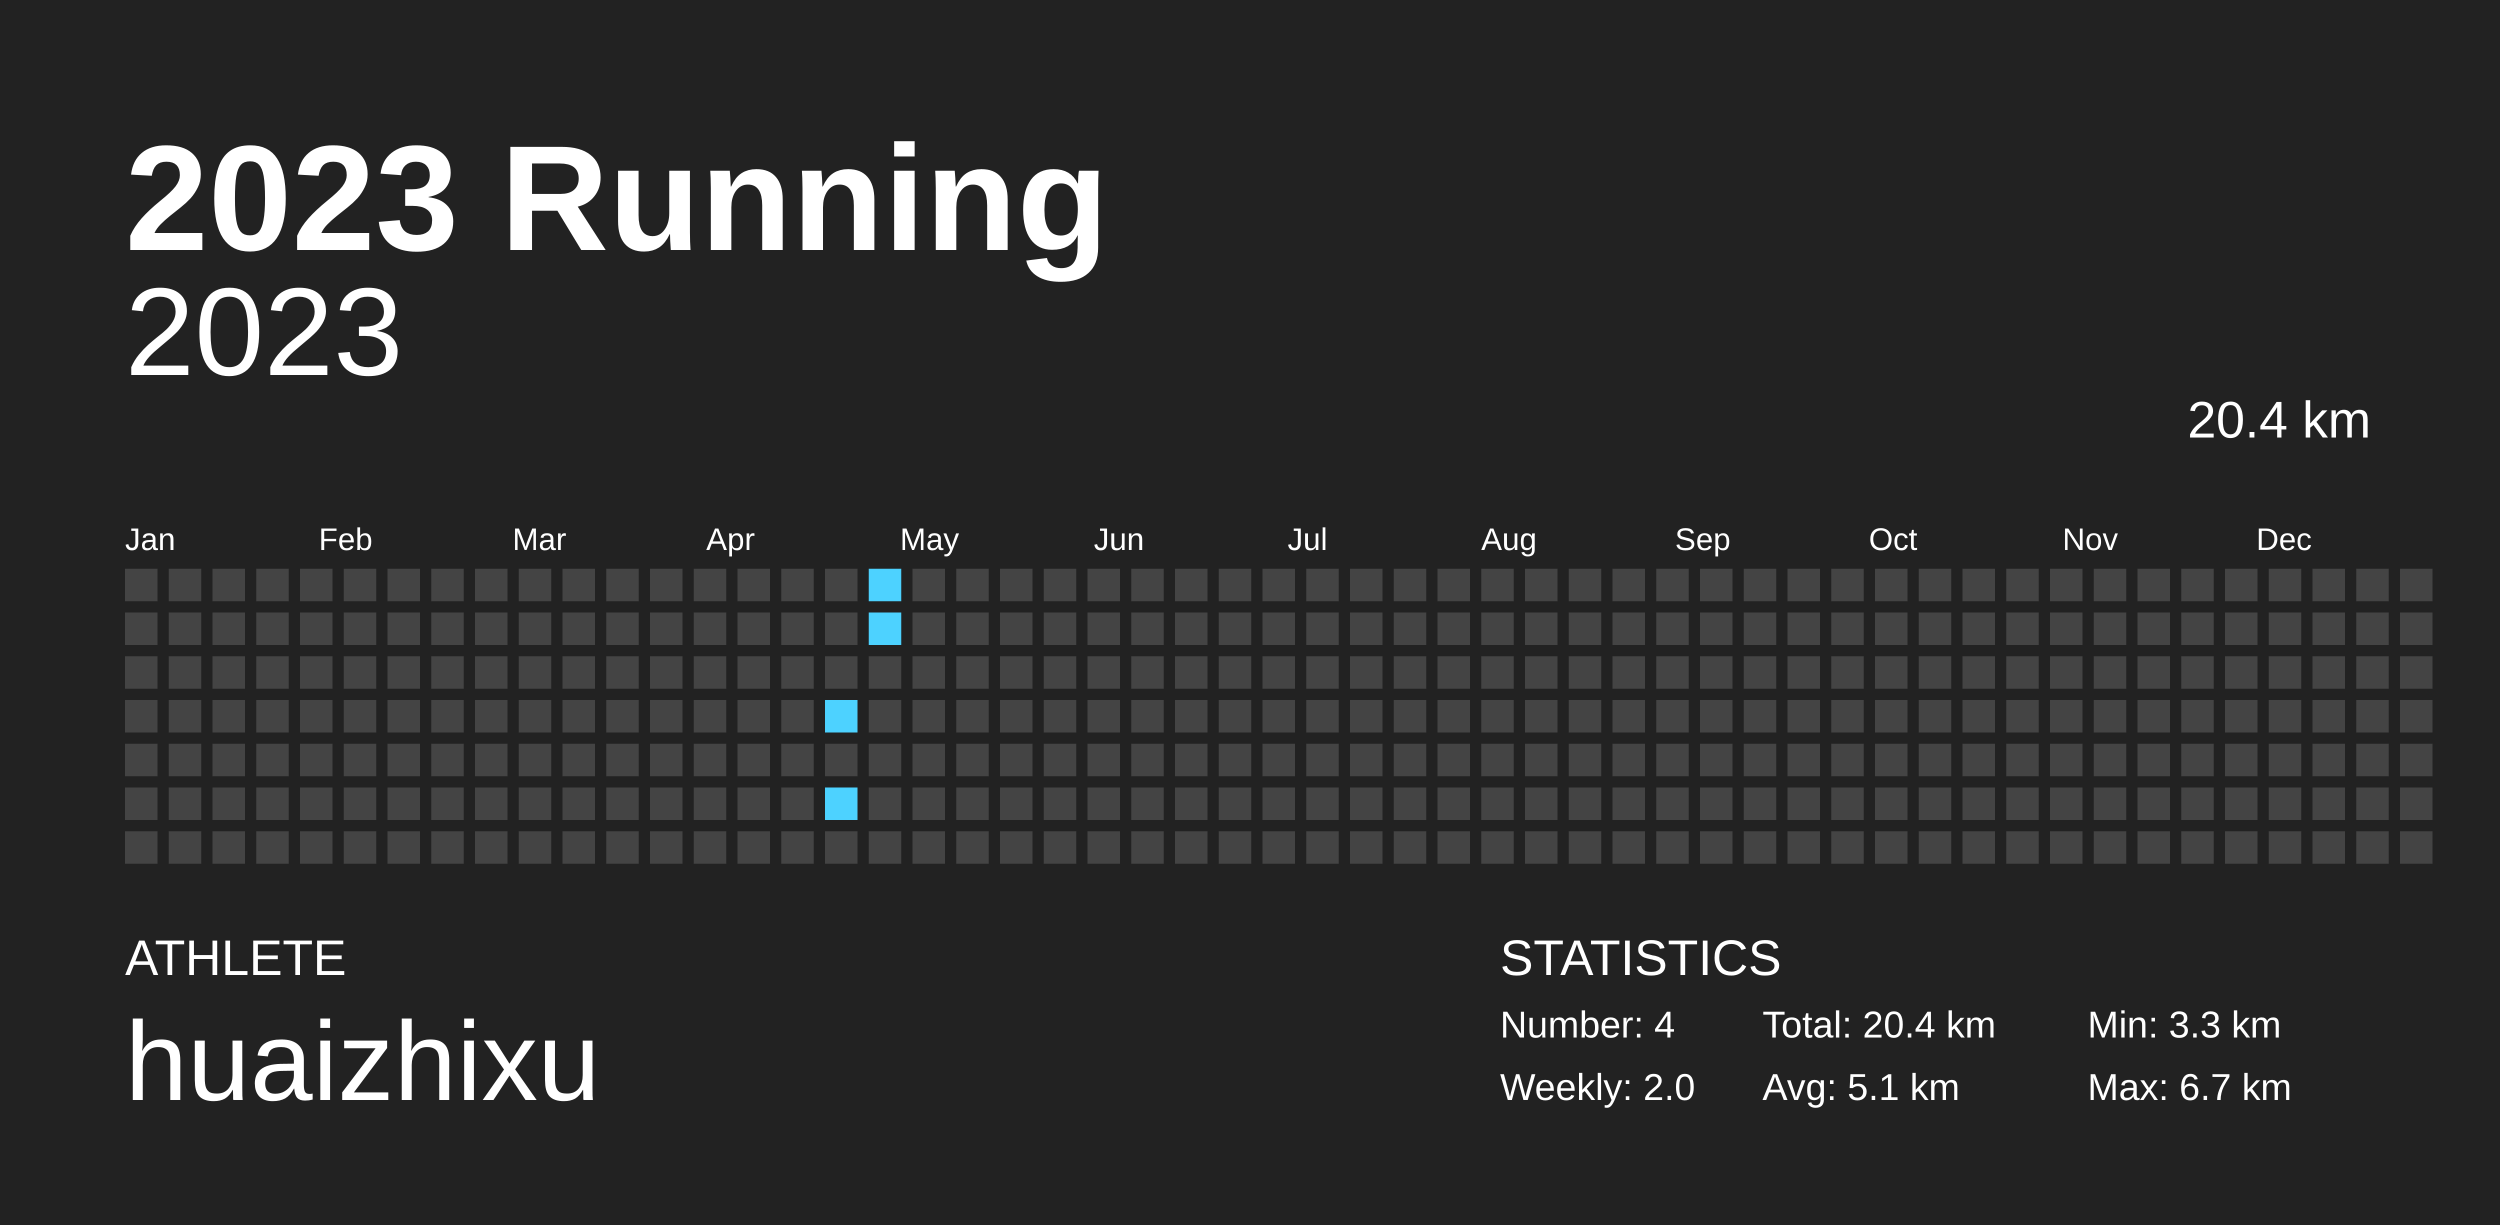
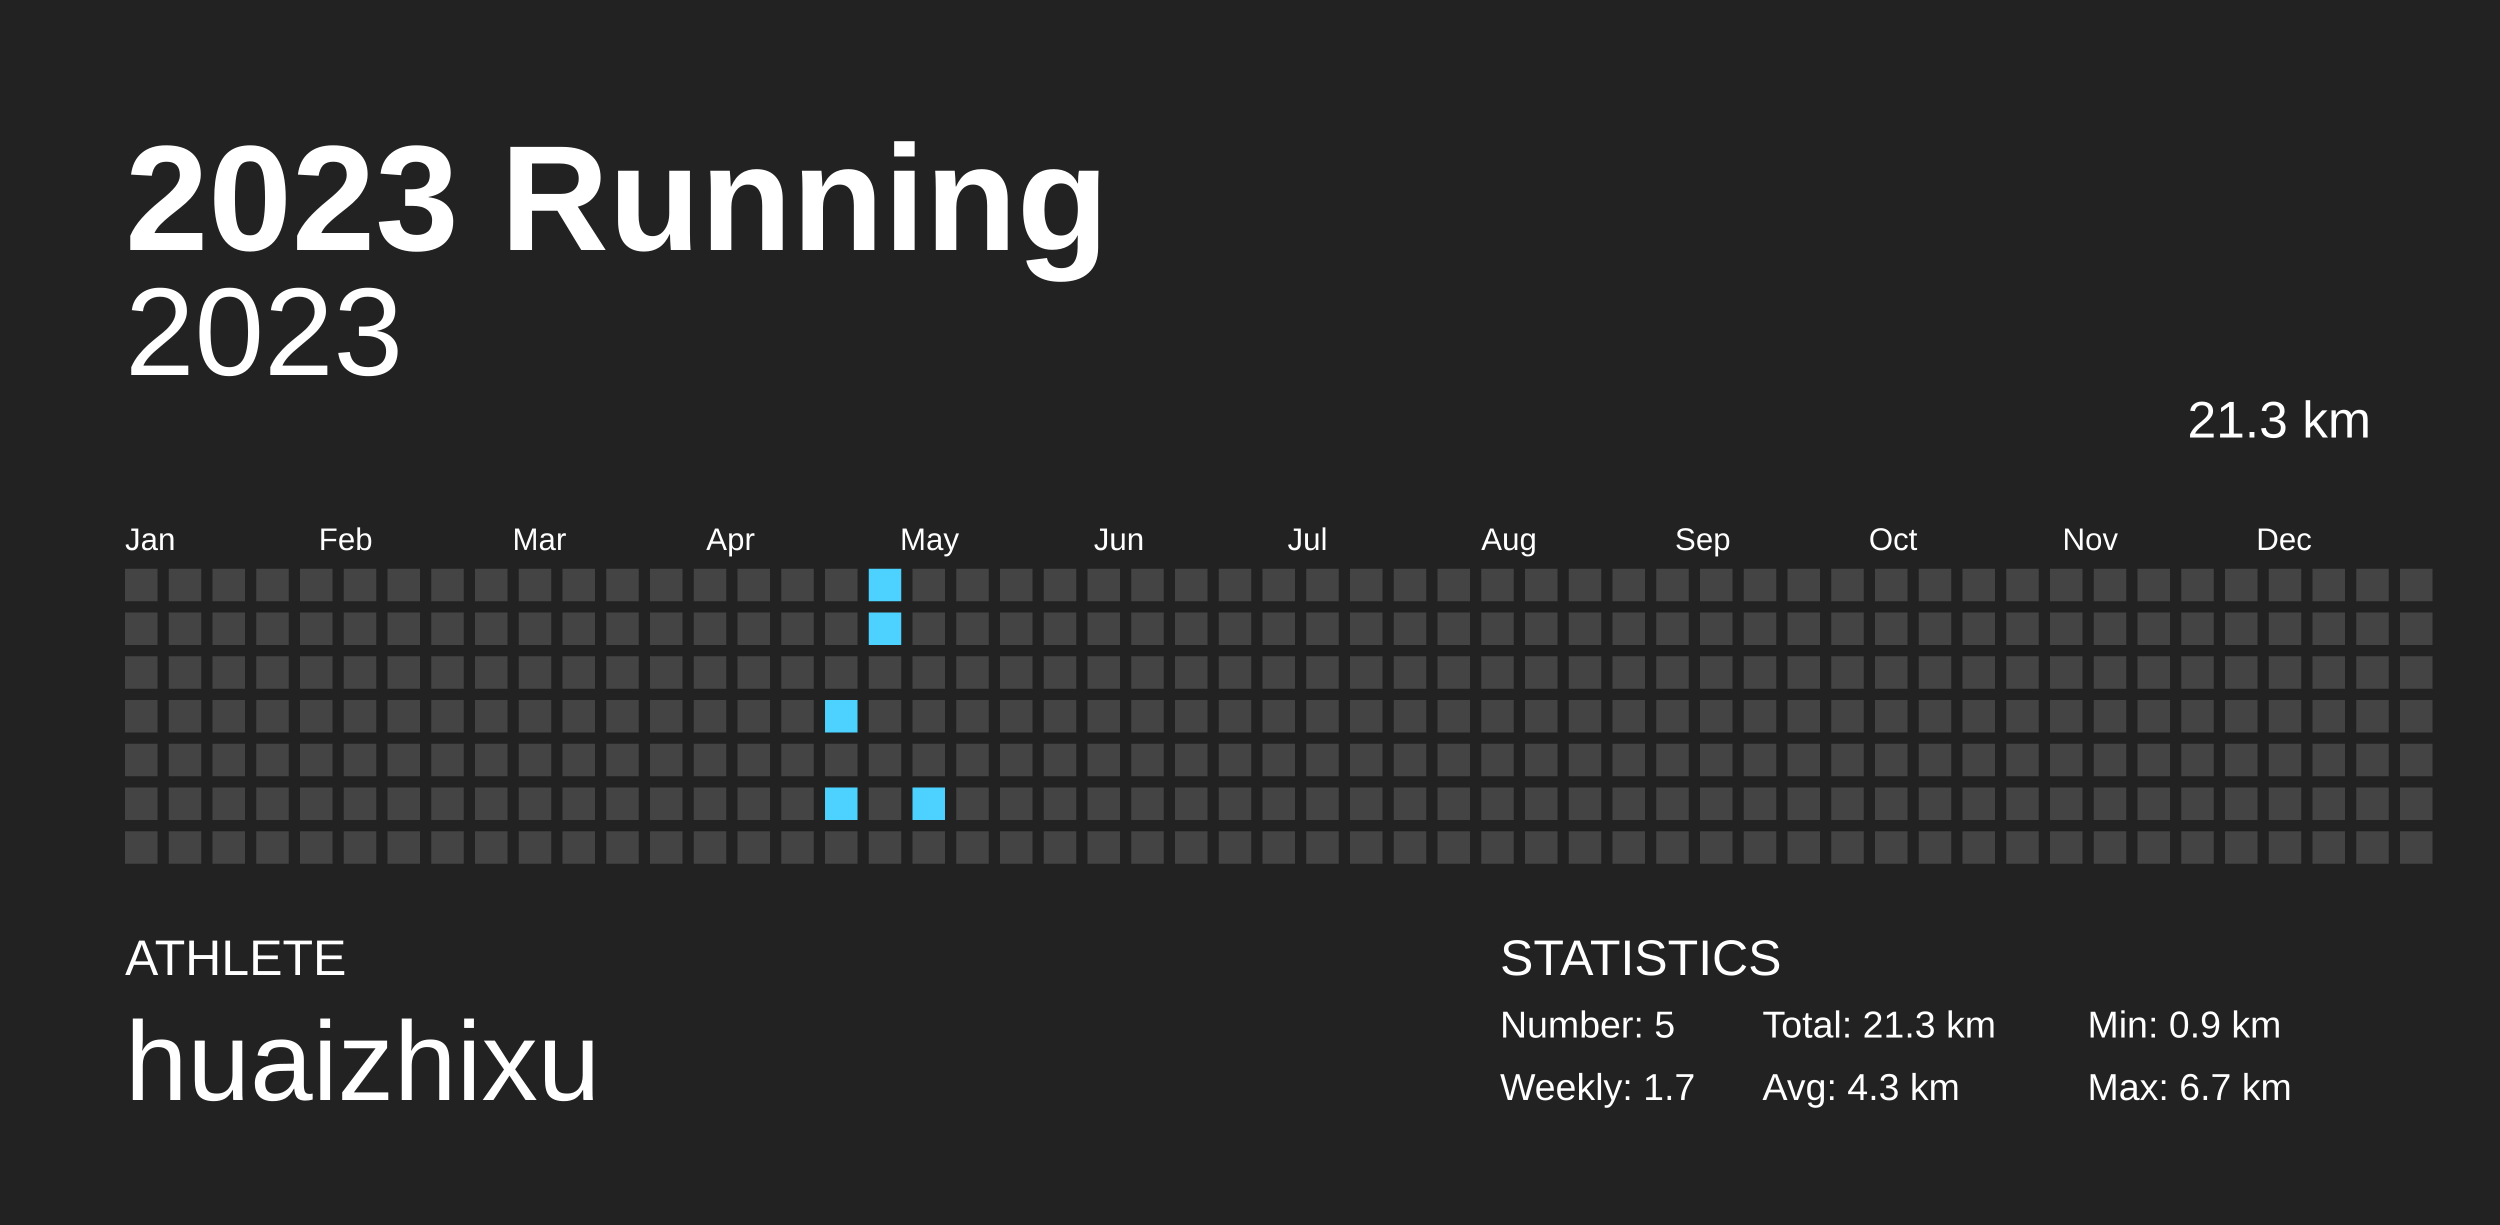
<svg xmlns="http://www.w3.org/2000/svg" baseProfile="full" height="98mm" version="1.1" viewBox="0,0,200,98" width="200mm">
  <defs />
  <rect fill="#222222" height="98" width="200" x="0" y="0" />
  <text fill="#FFFFFF" style="font-size:12px; font-family:Arial; font-weight:bold;" x="10" y="20">2023 Running</text>
  <text fill="#FFFFFF" style="font-size:4px; font-family:Arial" x="10" y="78">ATHLETE</text>
  <text fill="#FFFFFF" style="font-size:9px; font-family:Arial" x="10" y="88">huaizhixu</text>
  <text fill="#FFFFFF" style="font-size:4px; font-family:Arial" x="120" y="78">STATISTICS</text>
-   <text fill="#FFFFFF" style="font-size:3px; font-family:Arial" x="120" y="83">Number: 4</text>
-   <text fill="#FFFFFF" style="font-size:3px; font-family:Arial" x="120" y="88">Weekly: 2.0</text>
-   <text fill="#FFFFFF" style="font-size:3px; font-family:Arial" x="141" y="83">Total: 20.4 km</text>
-   <text fill="#FFFFFF" style="font-size:3px; font-family:Arial" x="141" y="88">Avg: 5.1 km</text>
-   <text fill="#FFFFFF" style="font-size:3px; font-family:Arial" x="167" y="83">Min: 3.3 km</text>
+   <text fill="#FFFFFF" style="font-size:3px; font-family:Arial" x="120" y="83">Number: 5</text>
+   <text fill="#FFFFFF" style="font-size:3px; font-family:Arial" x="120" y="88">Weekly: 1.7</text>
+   <text fill="#FFFFFF" style="font-size:3px; font-family:Arial" x="141" y="83">Total: 21.3 km</text>
+   <text fill="#FFFFFF" style="font-size:3px; font-family:Arial" x="141" y="88">Avg: 4.3 km</text>
+   <text fill="#FFFFFF" style="font-size:3px; font-family:Arial" x="167" y="83">Min: 0.9 km</text>
  <text fill="#FFFFFF" style="font-size:3px; font-family:Arial" x="167" y="88">Max: 6.7 km</text>
  <text alignment-baseline="hanging" fill="#FFFFFF" style="font-size:10.0px; font-family:Arial;" x="10" y="30">2023</text>
-   <text alignment-baseline="hanging" fill="#FFFFFF" style="font-size:4.125px; font-family:Arial;" x="175" y="35">20.4 km</text>
+   <text alignment-baseline="hanging" fill="#FFFFFF" style="font-size:4.125px; font-family:Arial;" x="175" y="35">21.3 km</text>
  <text fill="#FFFFFF" style="font-size:2.5px; font-family:Arial" x="10.0" y="44">Jan</text>
  <text fill="#FFFFFF" style="font-size:2.5px; font-family:Arial" x="25.5" y="44">Feb</text>
  <text fill="#FFFFFF" style="font-size:2.5px; font-family:Arial" x="41.0" y="44">Mar</text>
  <text fill="#FFFFFF" style="font-size:2.5px; font-family:Arial" x="56.5" y="44">Apr</text>
  <text fill="#FFFFFF" style="font-size:2.5px; font-family:Arial" x="72.0" y="44">May</text>
  <text fill="#FFFFFF" style="font-size:2.5px; font-family:Arial" x="87.5" y="44">Jun</text>
  <text fill="#FFFFFF" style="font-size:2.5px; font-family:Arial" x="103.0" y="44">Jul</text>
  <text fill="#FFFFFF" style="font-size:2.5px; font-family:Arial" x="118.5" y="44">Aug</text>
  <text fill="#FFFFFF" style="font-size:2.5px; font-family:Arial" x="134.0" y="44">Sep</text>
  <text fill="#FFFFFF" style="font-size:2.5px; font-family:Arial" x="149.5" y="44">Oct</text>
  <text fill="#FFFFFF" style="font-size:2.5px; font-family:Arial" x="165.0" y="44">Nov</text>
  <text fill="#FFFFFF" style="font-size:2.5px; font-family:Arial" x="180.5" y="44">Dec</text>
  <rect fill="#444444" height="2.6" width="2.6" x="10.0" y="45.5" />
  <rect fill="#444444" height="2.6" width="2.6" x="10.0" y="49.0" />
  <rect fill="#444444" height="2.6" width="2.6" x="10.0" y="52.5" />
  <rect fill="#444444" height="2.6" width="2.6" x="10.0" y="56.0" />
  <rect fill="#444444" height="2.6" width="2.6" x="10.0" y="59.5" />
  <rect fill="#444444" height="2.6" width="2.6" x="10.0" y="63.0" />
  <rect fill="#444444" height="2.6" width="2.6" x="10.0" y="66.5" />
  <rect fill="#444444" height="2.6" width="2.6" x="13.5" y="45.5" />
  <rect fill="#444444" height="2.6" width="2.6" x="13.5" y="49.0" />
  <rect fill="#444444" height="2.6" width="2.6" x="13.5" y="52.5" />
  <rect fill="#444444" height="2.6" width="2.6" x="13.5" y="56.0" />
  <rect fill="#444444" height="2.6" width="2.6" x="13.5" y="59.5" />
  <rect fill="#444444" height="2.6" width="2.6" x="13.5" y="63.0" />
  <rect fill="#444444" height="2.6" width="2.6" x="13.5" y="66.5" />
  <rect fill="#444444" height="2.6" width="2.6" x="17.0" y="45.5" />
  <rect fill="#444444" height="2.6" width="2.6" x="17.0" y="49.0" />
  <rect fill="#444444" height="2.6" width="2.6" x="17.0" y="52.5" />
  <rect fill="#444444" height="2.6" width="2.6" x="17.0" y="56.0" />
  <rect fill="#444444" height="2.6" width="2.6" x="17.0" y="59.5" />
  <rect fill="#444444" height="2.6" width="2.6" x="17.0" y="63.0" />
  <rect fill="#444444" height="2.6" width="2.6" x="17.0" y="66.5" />
  <rect fill="#444444" height="2.6" width="2.6" x="20.5" y="45.5" />
  <rect fill="#444444" height="2.6" width="2.6" x="20.5" y="49.0" />
  <rect fill="#444444" height="2.6" width="2.6" x="20.5" y="52.5" />
  <rect fill="#444444" height="2.6" width="2.6" x="20.5" y="56.0" />
  <rect fill="#444444" height="2.6" width="2.6" x="20.5" y="59.5" />
  <rect fill="#444444" height="2.6" width="2.6" x="20.5" y="63.0" />
  <rect fill="#444444" height="2.6" width="2.6" x="20.5" y="66.5" />
  <rect fill="#444444" height="2.6" width="2.6" x="24.0" y="45.5" />
  <rect fill="#444444" height="2.6" width="2.6" x="24.0" y="49.0" />
  <rect fill="#444444" height="2.6" width="2.6" x="24.0" y="52.5" />
  <rect fill="#444444" height="2.6" width="2.6" x="24.0" y="56.0" />
  <rect fill="#444444" height="2.6" width="2.6" x="24.0" y="59.5" />
  <rect fill="#444444" height="2.6" width="2.6" x="24.0" y="63.0" />
  <rect fill="#444444" height="2.6" width="2.6" x="24.0" y="66.5" />
  <rect fill="#444444" height="2.6" width="2.6" x="27.5" y="45.5" />
  <rect fill="#444444" height="2.6" width="2.6" x="27.5" y="49.0" />
  <rect fill="#444444" height="2.6" width="2.6" x="27.5" y="52.5" />
  <rect fill="#444444" height="2.6" width="2.6" x="27.5" y="56.0" />
  <rect fill="#444444" height="2.6" width="2.6" x="27.5" y="59.5" />
  <rect fill="#444444" height="2.6" width="2.6" x="27.5" y="63.0" />
  <rect fill="#444444" height="2.6" width="2.6" x="27.5" y="66.5" />
  <rect fill="#444444" height="2.6" width="2.6" x="31.0" y="45.5" />
  <rect fill="#444444" height="2.6" width="2.6" x="31.0" y="49.0" />
  <rect fill="#444444" height="2.6" width="2.6" x="31.0" y="52.5" />
  <rect fill="#444444" height="2.6" width="2.6" x="31.0" y="56.0" />
  <rect fill="#444444" height="2.6" width="2.6" x="31.0" y="59.5" />
  <rect fill="#444444" height="2.6" width="2.6" x="31.0" y="63.0" />
  <rect fill="#444444" height="2.6" width="2.6" x="31.0" y="66.5" />
  <rect fill="#444444" height="2.6" width="2.6" x="34.5" y="45.5" />
  <rect fill="#444444" height="2.6" width="2.6" x="34.5" y="49.0" />
  <rect fill="#444444" height="2.6" width="2.6" x="34.5" y="52.5" />
  <rect fill="#444444" height="2.6" width="2.6" x="34.5" y="56.0" />
  <rect fill="#444444" height="2.6" width="2.6" x="34.5" y="59.5" />
  <rect fill="#444444" height="2.6" width="2.6" x="34.5" y="63.0" />
  <rect fill="#444444" height="2.6" width="2.6" x="34.5" y="66.5" />
  <rect fill="#444444" height="2.6" width="2.6" x="38.0" y="45.5" />
  <rect fill="#444444" height="2.6" width="2.6" x="38.0" y="49.0" />
  <rect fill="#444444" height="2.6" width="2.6" x="38.0" y="52.5" />
  <rect fill="#444444" height="2.6" width="2.6" x="38.0" y="56.0" />
  <rect fill="#444444" height="2.6" width="2.6" x="38.0" y="59.5" />
  <rect fill="#444444" height="2.6" width="2.6" x="38.0" y="63.0" />
  <rect fill="#444444" height="2.6" width="2.6" x="38.0" y="66.5" />
  <rect fill="#444444" height="2.6" width="2.6" x="41.5" y="45.5" />
  <rect fill="#444444" height="2.6" width="2.6" x="41.5" y="49.0" />
  <rect fill="#444444" height="2.6" width="2.6" x="41.5" y="52.5" />
  <rect fill="#444444" height="2.6" width="2.6" x="41.5" y="56.0" />
  <rect fill="#444444" height="2.6" width="2.6" x="41.5" y="59.5" />
  <rect fill="#444444" height="2.6" width="2.6" x="41.5" y="63.0" />
  <rect fill="#444444" height="2.6" width="2.6" x="41.5" y="66.5" />
  <rect fill="#444444" height="2.6" width="2.6" x="45.0" y="45.5" />
  <rect fill="#444444" height="2.6" width="2.6" x="45.0" y="49.0" />
  <rect fill="#444444" height="2.6" width="2.6" x="45.0" y="52.5" />
  <rect fill="#444444" height="2.6" width="2.6" x="45.0" y="56.0" />
  <rect fill="#444444" height="2.6" width="2.6" x="45.0" y="59.5" />
  <rect fill="#444444" height="2.6" width="2.6" x="45.0" y="63.0" />
  <rect fill="#444444" height="2.6" width="2.6" x="45.0" y="66.5" />
  <rect fill="#444444" height="2.6" width="2.6" x="48.5" y="45.5" />
  <rect fill="#444444" height="2.6" width="2.6" x="48.5" y="49.0" />
  <rect fill="#444444" height="2.6" width="2.6" x="48.5" y="52.5" />
  <rect fill="#444444" height="2.6" width="2.6" x="48.5" y="56.0" />
  <rect fill="#444444" height="2.6" width="2.6" x="48.5" y="59.5" />
  <rect fill="#444444" height="2.6" width="2.6" x="48.5" y="63.0" />
  <rect fill="#444444" height="2.6" width="2.6" x="48.5" y="66.5" />
  <rect fill="#444444" height="2.6" width="2.6" x="52.0" y="45.5" />
  <rect fill="#444444" height="2.6" width="2.6" x="52.0" y="49.0" />
  <rect fill="#444444" height="2.6" width="2.6" x="52.0" y="52.5" />
  <rect fill="#444444" height="2.6" width="2.6" x="52.0" y="56.0" />
  <rect fill="#444444" height="2.6" width="2.6" x="52.0" y="59.5" />
  <rect fill="#444444" height="2.6" width="2.6" x="52.0" y="63.0" />
  <rect fill="#444444" height="2.6" width="2.6" x="52.0" y="66.5" />
  <rect fill="#444444" height="2.6" width="2.6" x="55.5" y="45.5" />
  <rect fill="#444444" height="2.6" width="2.6" x="55.5" y="49.0" />
  <rect fill="#444444" height="2.6" width="2.6" x="55.5" y="52.5" />
  <rect fill="#444444" height="2.6" width="2.6" x="55.5" y="56.0" />
  <rect fill="#444444" height="2.6" width="2.6" x="55.5" y="59.5" />
  <rect fill="#444444" height="2.6" width="2.6" x="55.5" y="63.0" />
  <rect fill="#444444" height="2.6" width="2.6" x="55.5" y="66.5" />
  <rect fill="#444444" height="2.6" width="2.6" x="59.0" y="45.5" />
  <rect fill="#444444" height="2.6" width="2.6" x="59.0" y="49.0" />
  <rect fill="#444444" height="2.6" width="2.6" x="59.0" y="52.5" />
  <rect fill="#444444" height="2.6" width="2.6" x="59.0" y="56.0" />
  <rect fill="#444444" height="2.6" width="2.6" x="59.0" y="59.5" />
  <rect fill="#444444" height="2.6" width="2.6" x="59.0" y="63.0" />
  <rect fill="#444444" height="2.6" width="2.6" x="59.0" y="66.5" />
  <rect fill="#444444" height="2.6" width="2.6" x="62.5" y="45.5" />
  <rect fill="#444444" height="2.6" width="2.6" x="62.5" y="49.0" />
  <rect fill="#444444" height="2.6" width="2.6" x="62.5" y="52.5" />
  <rect fill="#444444" height="2.6" width="2.6" x="62.5" y="56.0" />
  <rect fill="#444444" height="2.6" width="2.6" x="62.5" y="59.5" />
  <rect fill="#444444" height="2.6" width="2.6" x="62.5" y="63.0" />
  <rect fill="#444444" height="2.6" width="2.6" x="62.5" y="66.5" />
  <rect fill="#444444" height="2.6" width="2.6" x="66.0" y="45.5" />
  <rect fill="#444444" height="2.6" width="2.6" x="66.0" y="49.0" />
  <rect fill="#444444" height="2.6" width="2.6" x="66.0" y="52.5" />
  <rect fill="#4dd2ff" height="2.6" width="2.6" x="66.0" y="56.0" />
  <rect fill="#444444" height="2.6" width="2.6" x="66.0" y="59.5" />
  <rect fill="#4dd2ff" height="2.6" width="2.6" x="66.0" y="63.0" />
  <rect fill="#444444" height="2.6" width="2.6" x="66.0" y="66.5" />
  <rect fill="#4dd2ff" height="2.6" width="2.6" x="69.5" y="45.5" />
  <rect fill="#4dd2ff" height="2.6" width="2.6" x="69.5" y="49.0" />
  <rect fill="#444444" height="2.6" width="2.6" x="69.5" y="52.5" />
  <rect fill="#444444" height="2.6" width="2.6" x="69.5" y="56.0" />
  <rect fill="#444444" height="2.6" width="2.6" x="69.5" y="59.5" />
  <rect fill="#444444" height="2.6" width="2.6" x="69.5" y="63.0" />
  <rect fill="#444444" height="2.6" width="2.6" x="69.5" y="66.5" />
  <rect fill="#444444" height="2.6" width="2.6" x="73.0" y="45.5" />
  <rect fill="#444444" height="2.6" width="2.6" x="73.0" y="49.0" />
  <rect fill="#444444" height="2.6" width="2.6" x="73.0" y="52.5" />
  <rect fill="#444444" height="2.6" width="2.6" x="73.0" y="56.0" />
  <rect fill="#444444" height="2.6" width="2.6" x="73.0" y="59.5" />
-   <rect fill="#444444" height="2.6" width="2.6" x="73.0" y="63.0" />
+   <rect fill="#4dd2ff" height="2.6" width="2.6" x="73.0" y="63.0" />
  <rect fill="#444444" height="2.6" width="2.6" x="73.0" y="66.5" />
  <rect fill="#444444" height="2.6" width="2.6" x="76.5" y="45.5" />
  <rect fill="#444444" height="2.6" width="2.6" x="76.5" y="49.0" />
  <rect fill="#444444" height="2.6" width="2.6" x="76.5" y="52.5" />
  <rect fill="#444444" height="2.6" width="2.6" x="76.5" y="56.0" />
  <rect fill="#444444" height="2.6" width="2.6" x="76.5" y="59.5" />
  <rect fill="#444444" height="2.6" width="2.6" x="76.5" y="63.0" />
  <rect fill="#444444" height="2.6" width="2.6" x="76.5" y="66.5" />
  <rect fill="#444444" height="2.6" width="2.6" x="80.0" y="45.5" />
  <rect fill="#444444" height="2.6" width="2.6" x="80.0" y="49.0" />
  <rect fill="#444444" height="2.6" width="2.6" x="80.0" y="52.5" />
  <rect fill="#444444" height="2.6" width="2.6" x="80.0" y="56.0" />
  <rect fill="#444444" height="2.6" width="2.6" x="80.0" y="59.5" />
  <rect fill="#444444" height="2.6" width="2.6" x="80.0" y="63.0" />
  <rect fill="#444444" height="2.6" width="2.6" x="80.0" y="66.5" />
  <rect fill="#444444" height="2.6" width="2.6" x="83.5" y="45.5" />
  <rect fill="#444444" height="2.6" width="2.6" x="83.5" y="49.0" />
  <rect fill="#444444" height="2.6" width="2.6" x="83.5" y="52.5" />
  <rect fill="#444444" height="2.6" width="2.6" x="83.5" y="56.0" />
  <rect fill="#444444" height="2.6" width="2.6" x="83.5" y="59.5" />
  <rect fill="#444444" height="2.6" width="2.6" x="83.5" y="63.0" />
  <rect fill="#444444" height="2.6" width="2.6" x="83.5" y="66.5" />
  <rect fill="#444444" height="2.6" width="2.6" x="87.0" y="45.5" />
  <rect fill="#444444" height="2.6" width="2.6" x="87.0" y="49.0" />
  <rect fill="#444444" height="2.6" width="2.6" x="87.0" y="52.5" />
  <rect fill="#444444" height="2.6" width="2.6" x="87.0" y="56.0" />
  <rect fill="#444444" height="2.6" width="2.6" x="87.0" y="59.5" />
  <rect fill="#444444" height="2.6" width="2.6" x="87.0" y="63.0" />
  <rect fill="#444444" height="2.6" width="2.6" x="87.0" y="66.5" />
  <rect fill="#444444" height="2.6" width="2.6" x="90.5" y="45.5" />
  <rect fill="#444444" height="2.6" width="2.6" x="90.5" y="49.0" />
  <rect fill="#444444" height="2.6" width="2.6" x="90.5" y="52.5" />
  <rect fill="#444444" height="2.6" width="2.6" x="90.5" y="56.0" />
  <rect fill="#444444" height="2.6" width="2.6" x="90.5" y="59.5" />
  <rect fill="#444444" height="2.6" width="2.6" x="90.5" y="63.0" />
  <rect fill="#444444" height="2.6" width="2.6" x="90.5" y="66.5" />
  <rect fill="#444444" height="2.6" width="2.6" x="94.0" y="45.5" />
  <rect fill="#444444" height="2.6" width="2.6" x="94.0" y="49.0" />
  <rect fill="#444444" height="2.6" width="2.6" x="94.0" y="52.5" />
  <rect fill="#444444" height="2.6" width="2.6" x="94.0" y="56.0" />
  <rect fill="#444444" height="2.6" width="2.6" x="94.0" y="59.5" />
  <rect fill="#444444" height="2.6" width="2.6" x="94.0" y="63.0" />
  <rect fill="#444444" height="2.6" width="2.6" x="94.0" y="66.5" />
  <rect fill="#444444" height="2.6" width="2.6" x="97.5" y="45.5" />
  <rect fill="#444444" height="2.6" width="2.6" x="97.5" y="49.0" />
  <rect fill="#444444" height="2.6" width="2.6" x="97.5" y="52.5" />
  <rect fill="#444444" height="2.6" width="2.6" x="97.5" y="56.0" />
  <rect fill="#444444" height="2.6" width="2.6" x="97.5" y="59.5" />
  <rect fill="#444444" height="2.6" width="2.6" x="97.5" y="63.0" />
  <rect fill="#444444" height="2.6" width="2.6" x="97.5" y="66.5" />
  <rect fill="#444444" height="2.6" width="2.6" x="101.0" y="45.5" />
  <rect fill="#444444" height="2.6" width="2.6" x="101.0" y="49.0" />
  <rect fill="#444444" height="2.6" width="2.6" x="101.0" y="52.5" />
  <rect fill="#444444" height="2.6" width="2.6" x="101.0" y="56.0" />
  <rect fill="#444444" height="2.6" width="2.6" x="101.0" y="59.5" />
  <rect fill="#444444" height="2.6" width="2.6" x="101.0" y="63.0" />
  <rect fill="#444444" height="2.6" width="2.6" x="101.0" y="66.5" />
  <rect fill="#444444" height="2.6" width="2.6" x="104.5" y="45.5" />
  <rect fill="#444444" height="2.6" width="2.6" x="104.5" y="49.0" />
  <rect fill="#444444" height="2.6" width="2.6" x="104.5" y="52.5" />
  <rect fill="#444444" height="2.6" width="2.6" x="104.5" y="56.0" />
  <rect fill="#444444" height="2.6" width="2.6" x="104.5" y="59.5" />
  <rect fill="#444444" height="2.6" width="2.6" x="104.5" y="63.0" />
  <rect fill="#444444" height="2.6" width="2.6" x="104.5" y="66.5" />
  <rect fill="#444444" height="2.6" width="2.6" x="108.0" y="45.5" />
  <rect fill="#444444" height="2.6" width="2.6" x="108.0" y="49.0" />
  <rect fill="#444444" height="2.6" width="2.6" x="108.0" y="52.5" />
  <rect fill="#444444" height="2.6" width="2.6" x="108.0" y="56.0" />
  <rect fill="#444444" height="2.6" width="2.6" x="108.0" y="59.5" />
  <rect fill="#444444" height="2.6" width="2.6" x="108.0" y="63.0" />
  <rect fill="#444444" height="2.6" width="2.6" x="108.0" y="66.5" />
  <rect fill="#444444" height="2.6" width="2.6" x="111.5" y="45.5" />
  <rect fill="#444444" height="2.6" width="2.6" x="111.5" y="49.0" />
  <rect fill="#444444" height="2.6" width="2.6" x="111.5" y="52.5" />
  <rect fill="#444444" height="2.6" width="2.6" x="111.5" y="56.0" />
  <rect fill="#444444" height="2.6" width="2.6" x="111.5" y="59.5" />
  <rect fill="#444444" height="2.6" width="2.6" x="111.5" y="63.0" />
  <rect fill="#444444" height="2.6" width="2.6" x="111.5" y="66.5" />
  <rect fill="#444444" height="2.6" width="2.6" x="115.0" y="45.5" />
  <rect fill="#444444" height="2.6" width="2.6" x="115.0" y="49.0" />
  <rect fill="#444444" height="2.6" width="2.6" x="115.0" y="52.5" />
  <rect fill="#444444" height="2.6" width="2.6" x="115.0" y="56.0" />
  <rect fill="#444444" height="2.6" width="2.6" x="115.0" y="59.5" />
  <rect fill="#444444" height="2.6" width="2.6" x="115.0" y="63.0" />
  <rect fill="#444444" height="2.6" width="2.6" x="115.0" y="66.5" />
  <rect fill="#444444" height="2.6" width="2.6" x="118.5" y="45.5" />
  <rect fill="#444444" height="2.6" width="2.6" x="118.5" y="49.0" />
  <rect fill="#444444" height="2.6" width="2.6" x="118.5" y="52.5" />
  <rect fill="#444444" height="2.6" width="2.6" x="118.5" y="56.0" />
  <rect fill="#444444" height="2.6" width="2.6" x="118.5" y="59.5" />
  <rect fill="#444444" height="2.6" width="2.6" x="118.5" y="63.0" />
  <rect fill="#444444" height="2.6" width="2.6" x="118.5" y="66.5" />
  <rect fill="#444444" height="2.6" width="2.6" x="122.0" y="45.5" />
  <rect fill="#444444" height="2.6" width="2.6" x="122.0" y="49.0" />
  <rect fill="#444444" height="2.6" width="2.6" x="122.0" y="52.5" />
  <rect fill="#444444" height="2.6" width="2.6" x="122.0" y="56.0" />
  <rect fill="#444444" height="2.6" width="2.6" x="122.0" y="59.5" />
  <rect fill="#444444" height="2.6" width="2.6" x="122.0" y="63.0" />
  <rect fill="#444444" height="2.6" width="2.6" x="122.0" y="66.5" />
  <rect fill="#444444" height="2.6" width="2.6" x="125.5" y="45.5" />
  <rect fill="#444444" height="2.6" width="2.6" x="125.5" y="49.0" />
  <rect fill="#444444" height="2.6" width="2.6" x="125.5" y="52.5" />
  <rect fill="#444444" height="2.6" width="2.6" x="125.5" y="56.0" />
  <rect fill="#444444" height="2.6" width="2.6" x="125.5" y="59.5" />
  <rect fill="#444444" height="2.6" width="2.6" x="125.5" y="63.0" />
  <rect fill="#444444" height="2.6" width="2.6" x="125.5" y="66.5" />
  <rect fill="#444444" height="2.6" width="2.6" x="129.0" y="45.5" />
  <rect fill="#444444" height="2.6" width="2.6" x="129.0" y="49.0" />
  <rect fill="#444444" height="2.6" width="2.6" x="129.0" y="52.5" />
  <rect fill="#444444" height="2.6" width="2.6" x="129.0" y="56.0" />
  <rect fill="#444444" height="2.6" width="2.6" x="129.0" y="59.5" />
  <rect fill="#444444" height="2.6" width="2.6" x="129.0" y="63.0" />
  <rect fill="#444444" height="2.6" width="2.6" x="129.0" y="66.5" />
  <rect fill="#444444" height="2.6" width="2.6" x="132.5" y="45.5" />
  <rect fill="#444444" height="2.6" width="2.6" x="132.5" y="49.0" />
  <rect fill="#444444" height="2.6" width="2.6" x="132.5" y="52.5" />
  <rect fill="#444444" height="2.6" width="2.6" x="132.5" y="56.0" />
  <rect fill="#444444" height="2.6" width="2.6" x="132.5" y="59.5" />
  <rect fill="#444444" height="2.6" width="2.6" x="132.5" y="63.0" />
  <rect fill="#444444" height="2.6" width="2.6" x="132.5" y="66.5" />
  <rect fill="#444444" height="2.6" width="2.6" x="136.0" y="45.5" />
  <rect fill="#444444" height="2.6" width="2.6" x="136.0" y="49.0" />
  <rect fill="#444444" height="2.6" width="2.6" x="136.0" y="52.5" />
  <rect fill="#444444" height="2.6" width="2.6" x="136.0" y="56.0" />
  <rect fill="#444444" height="2.6" width="2.6" x="136.0" y="59.5" />
  <rect fill="#444444" height="2.6" width="2.6" x="136.0" y="63.0" />
  <rect fill="#444444" height="2.6" width="2.6" x="136.0" y="66.5" />
  <rect fill="#444444" height="2.6" width="2.6" x="139.5" y="45.5" />
  <rect fill="#444444" height="2.6" width="2.6" x="139.5" y="49.0" />
  <rect fill="#444444" height="2.6" width="2.6" x="139.5" y="52.5" />
  <rect fill="#444444" height="2.6" width="2.6" x="139.5" y="56.0" />
  <rect fill="#444444" height="2.6" width="2.6" x="139.5" y="59.5" />
  <rect fill="#444444" height="2.6" width="2.6" x="139.5" y="63.0" />
  <rect fill="#444444" height="2.6" width="2.6" x="139.5" y="66.5" />
  <rect fill="#444444" height="2.6" width="2.6" x="143.0" y="45.5" />
  <rect fill="#444444" height="2.6" width="2.6" x="143.0" y="49.0" />
  <rect fill="#444444" height="2.6" width="2.6" x="143.0" y="52.5" />
  <rect fill="#444444" height="2.6" width="2.6" x="143.0" y="56.0" />
  <rect fill="#444444" height="2.6" width="2.6" x="143.0" y="59.5" />
  <rect fill="#444444" height="2.6" width="2.6" x="143.0" y="63.0" />
  <rect fill="#444444" height="2.6" width="2.6" x="143.0" y="66.5" />
  <rect fill="#444444" height="2.6" width="2.6" x="146.5" y="45.5" />
  <rect fill="#444444" height="2.6" width="2.6" x="146.5" y="49.0" />
  <rect fill="#444444" height="2.6" width="2.6" x="146.5" y="52.5" />
  <rect fill="#444444" height="2.6" width="2.6" x="146.5" y="56.0" />
  <rect fill="#444444" height="2.6" width="2.6" x="146.5" y="59.5" />
  <rect fill="#444444" height="2.6" width="2.6" x="146.5" y="63.0" />
  <rect fill="#444444" height="2.6" width="2.6" x="146.5" y="66.5" />
  <rect fill="#444444" height="2.6" width="2.6" x="150.0" y="45.5" />
  <rect fill="#444444" height="2.6" width="2.6" x="150.0" y="49.0" />
  <rect fill="#444444" height="2.6" width="2.6" x="150.0" y="52.5" />
  <rect fill="#444444" height="2.6" width="2.6" x="150.0" y="56.0" />
  <rect fill="#444444" height="2.6" width="2.6" x="150.0" y="59.5" />
  <rect fill="#444444" height="2.6" width="2.6" x="150.0" y="63.0" />
  <rect fill="#444444" height="2.6" width="2.6" x="150.0" y="66.5" />
  <rect fill="#444444" height="2.6" width="2.6" x="153.5" y="45.5" />
  <rect fill="#444444" height="2.6" width="2.6" x="153.5" y="49.0" />
  <rect fill="#444444" height="2.6" width="2.6" x="153.5" y="52.5" />
  <rect fill="#444444" height="2.6" width="2.6" x="153.5" y="56.0" />
  <rect fill="#444444" height="2.6" width="2.6" x="153.5" y="59.5" />
  <rect fill="#444444" height="2.6" width="2.6" x="153.5" y="63.0" />
  <rect fill="#444444" height="2.6" width="2.6" x="153.5" y="66.5" />
  <rect fill="#444444" height="2.6" width="2.6" x="157.0" y="45.5" />
  <rect fill="#444444" height="2.6" width="2.6" x="157.0" y="49.0" />
  <rect fill="#444444" height="2.6" width="2.6" x="157.0" y="52.5" />
  <rect fill="#444444" height="2.6" width="2.6" x="157.0" y="56.0" />
  <rect fill="#444444" height="2.6" width="2.6" x="157.0" y="59.5" />
  <rect fill="#444444" height="2.6" width="2.6" x="157.0" y="63.0" />
  <rect fill="#444444" height="2.6" width="2.6" x="157.0" y="66.5" />
  <rect fill="#444444" height="2.6" width="2.6" x="160.5" y="45.5" />
  <rect fill="#444444" height="2.6" width="2.6" x="160.5" y="49.0" />
  <rect fill="#444444" height="2.6" width="2.6" x="160.5" y="52.5" />
  <rect fill="#444444" height="2.6" width="2.6" x="160.5" y="56.0" />
  <rect fill="#444444" height="2.6" width="2.6" x="160.5" y="59.5" />
  <rect fill="#444444" height="2.6" width="2.6" x="160.5" y="63.0" />
  <rect fill="#444444" height="2.6" width="2.6" x="160.5" y="66.5" />
  <rect fill="#444444" height="2.6" width="2.6" x="164.0" y="45.5" />
  <rect fill="#444444" height="2.6" width="2.6" x="164.0" y="49.0" />
  <rect fill="#444444" height="2.6" width="2.6" x="164.0" y="52.5" />
  <rect fill="#444444" height="2.6" width="2.6" x="164.0" y="56.0" />
  <rect fill="#444444" height="2.6" width="2.6" x="164.0" y="59.5" />
  <rect fill="#444444" height="2.6" width="2.6" x="164.0" y="63.0" />
  <rect fill="#444444" height="2.6" width="2.6" x="164.0" y="66.5" />
  <rect fill="#444444" height="2.6" width="2.6" x="167.5" y="45.5" />
  <rect fill="#444444" height="2.6" width="2.6" x="167.5" y="49.0" />
  <rect fill="#444444" height="2.6" width="2.6" x="167.5" y="52.5" />
  <rect fill="#444444" height="2.6" width="2.6" x="167.5" y="56.0" />
  <rect fill="#444444" height="2.6" width="2.6" x="167.5" y="59.5" />
  <rect fill="#444444" height="2.6" width="2.6" x="167.5" y="63.0" />
  <rect fill="#444444" height="2.6" width="2.6" x="167.5" y="66.5" />
  <rect fill="#444444" height="2.6" width="2.6" x="171.0" y="45.5" />
  <rect fill="#444444" height="2.6" width="2.6" x="171.0" y="49.0" />
  <rect fill="#444444" height="2.6" width="2.6" x="171.0" y="52.5" />
  <rect fill="#444444" height="2.6" width="2.6" x="171.0" y="56.0" />
  <rect fill="#444444" height="2.6" width="2.6" x="171.0" y="59.5" />
  <rect fill="#444444" height="2.6" width="2.6" x="171.0" y="63.0" />
  <rect fill="#444444" height="2.6" width="2.6" x="171.0" y="66.5" />
  <rect fill="#444444" height="2.6" width="2.6" x="174.5" y="45.5" />
  <rect fill="#444444" height="2.6" width="2.6" x="174.5" y="49.0" />
  <rect fill="#444444" height="2.6" width="2.6" x="174.5" y="52.5" />
  <rect fill="#444444" height="2.6" width="2.6" x="174.5" y="56.0" />
  <rect fill="#444444" height="2.6" width="2.6" x="174.5" y="59.5" />
  <rect fill="#444444" height="2.6" width="2.6" x="174.5" y="63.0" />
  <rect fill="#444444" height="2.6" width="2.6" x="174.5" y="66.5" />
  <rect fill="#444444" height="2.6" width="2.6" x="178.0" y="45.5" />
  <rect fill="#444444" height="2.6" width="2.6" x="178.0" y="49.0" />
  <rect fill="#444444" height="2.6" width="2.6" x="178.0" y="52.5" />
  <rect fill="#444444" height="2.6" width="2.6" x="178.0" y="56.0" />
  <rect fill="#444444" height="2.6" width="2.6" x="178.0" y="59.5" />
  <rect fill="#444444" height="2.6" width="2.6" x="178.0" y="63.0" />
  <rect fill="#444444" height="2.6" width="2.6" x="178.0" y="66.5" />
  <rect fill="#444444" height="2.6" width="2.6" x="181.5" y="45.5" />
  <rect fill="#444444" height="2.6" width="2.6" x="181.5" y="49.0" />
  <rect fill="#444444" height="2.6" width="2.6" x="181.5" y="52.5" />
  <rect fill="#444444" height="2.6" width="2.6" x="181.5" y="56.0" />
  <rect fill="#444444" height="2.6" width="2.6" x="181.5" y="59.5" />
  <rect fill="#444444" height="2.6" width="2.6" x="181.5" y="63.0" />
  <rect fill="#444444" height="2.6" width="2.6" x="181.5" y="66.5" />
  <rect fill="#444444" height="2.6" width="2.6" x="185.0" y="45.5" />
  <rect fill="#444444" height="2.6" width="2.6" x="185.0" y="49.0" />
  <rect fill="#444444" height="2.6" width="2.6" x="185.0" y="52.5" />
  <rect fill="#444444" height="2.6" width="2.6" x="185.0" y="56.0" />
  <rect fill="#444444" height="2.6" width="2.6" x="185.0" y="59.5" />
  <rect fill="#444444" height="2.6" width="2.6" x="185.0" y="63.0" />
  <rect fill="#444444" height="2.6" width="2.6" x="185.0" y="66.5" />
  <rect fill="#444444" height="2.6" width="2.6" x="188.5" y="45.5" />
  <rect fill="#444444" height="2.6" width="2.6" x="188.5" y="49.0" />
  <rect fill="#444444" height="2.6" width="2.6" x="188.5" y="52.5" />
  <rect fill="#444444" height="2.6" width="2.6" x="188.5" y="56.0" />
  <rect fill="#444444" height="2.6" width="2.6" x="188.5" y="59.5" />
  <rect fill="#444444" height="2.6" width="2.6" x="188.5" y="63.0" />
  <rect fill="#444444" height="2.6" width="2.6" x="188.5" y="66.5" />
  <rect fill="#444444" height="2.6" width="2.6" x="192.0" y="45.5" />
  <rect fill="#444444" height="2.6" width="2.6" x="192.0" y="49.0" />
  <rect fill="#444444" height="2.6" width="2.6" x="192.0" y="52.5" />
  <rect fill="#444444" height="2.6" width="2.6" x="192.0" y="56.0" />
  <rect fill="#444444" height="2.6" width="2.6" x="192.0" y="59.5" />
  <rect fill="#444444" height="2.6" width="2.6" x="192.0" y="63.0" />
  <rect fill="#444444" height="2.6" width="2.6" x="192.0" y="66.5" />
</svg>
